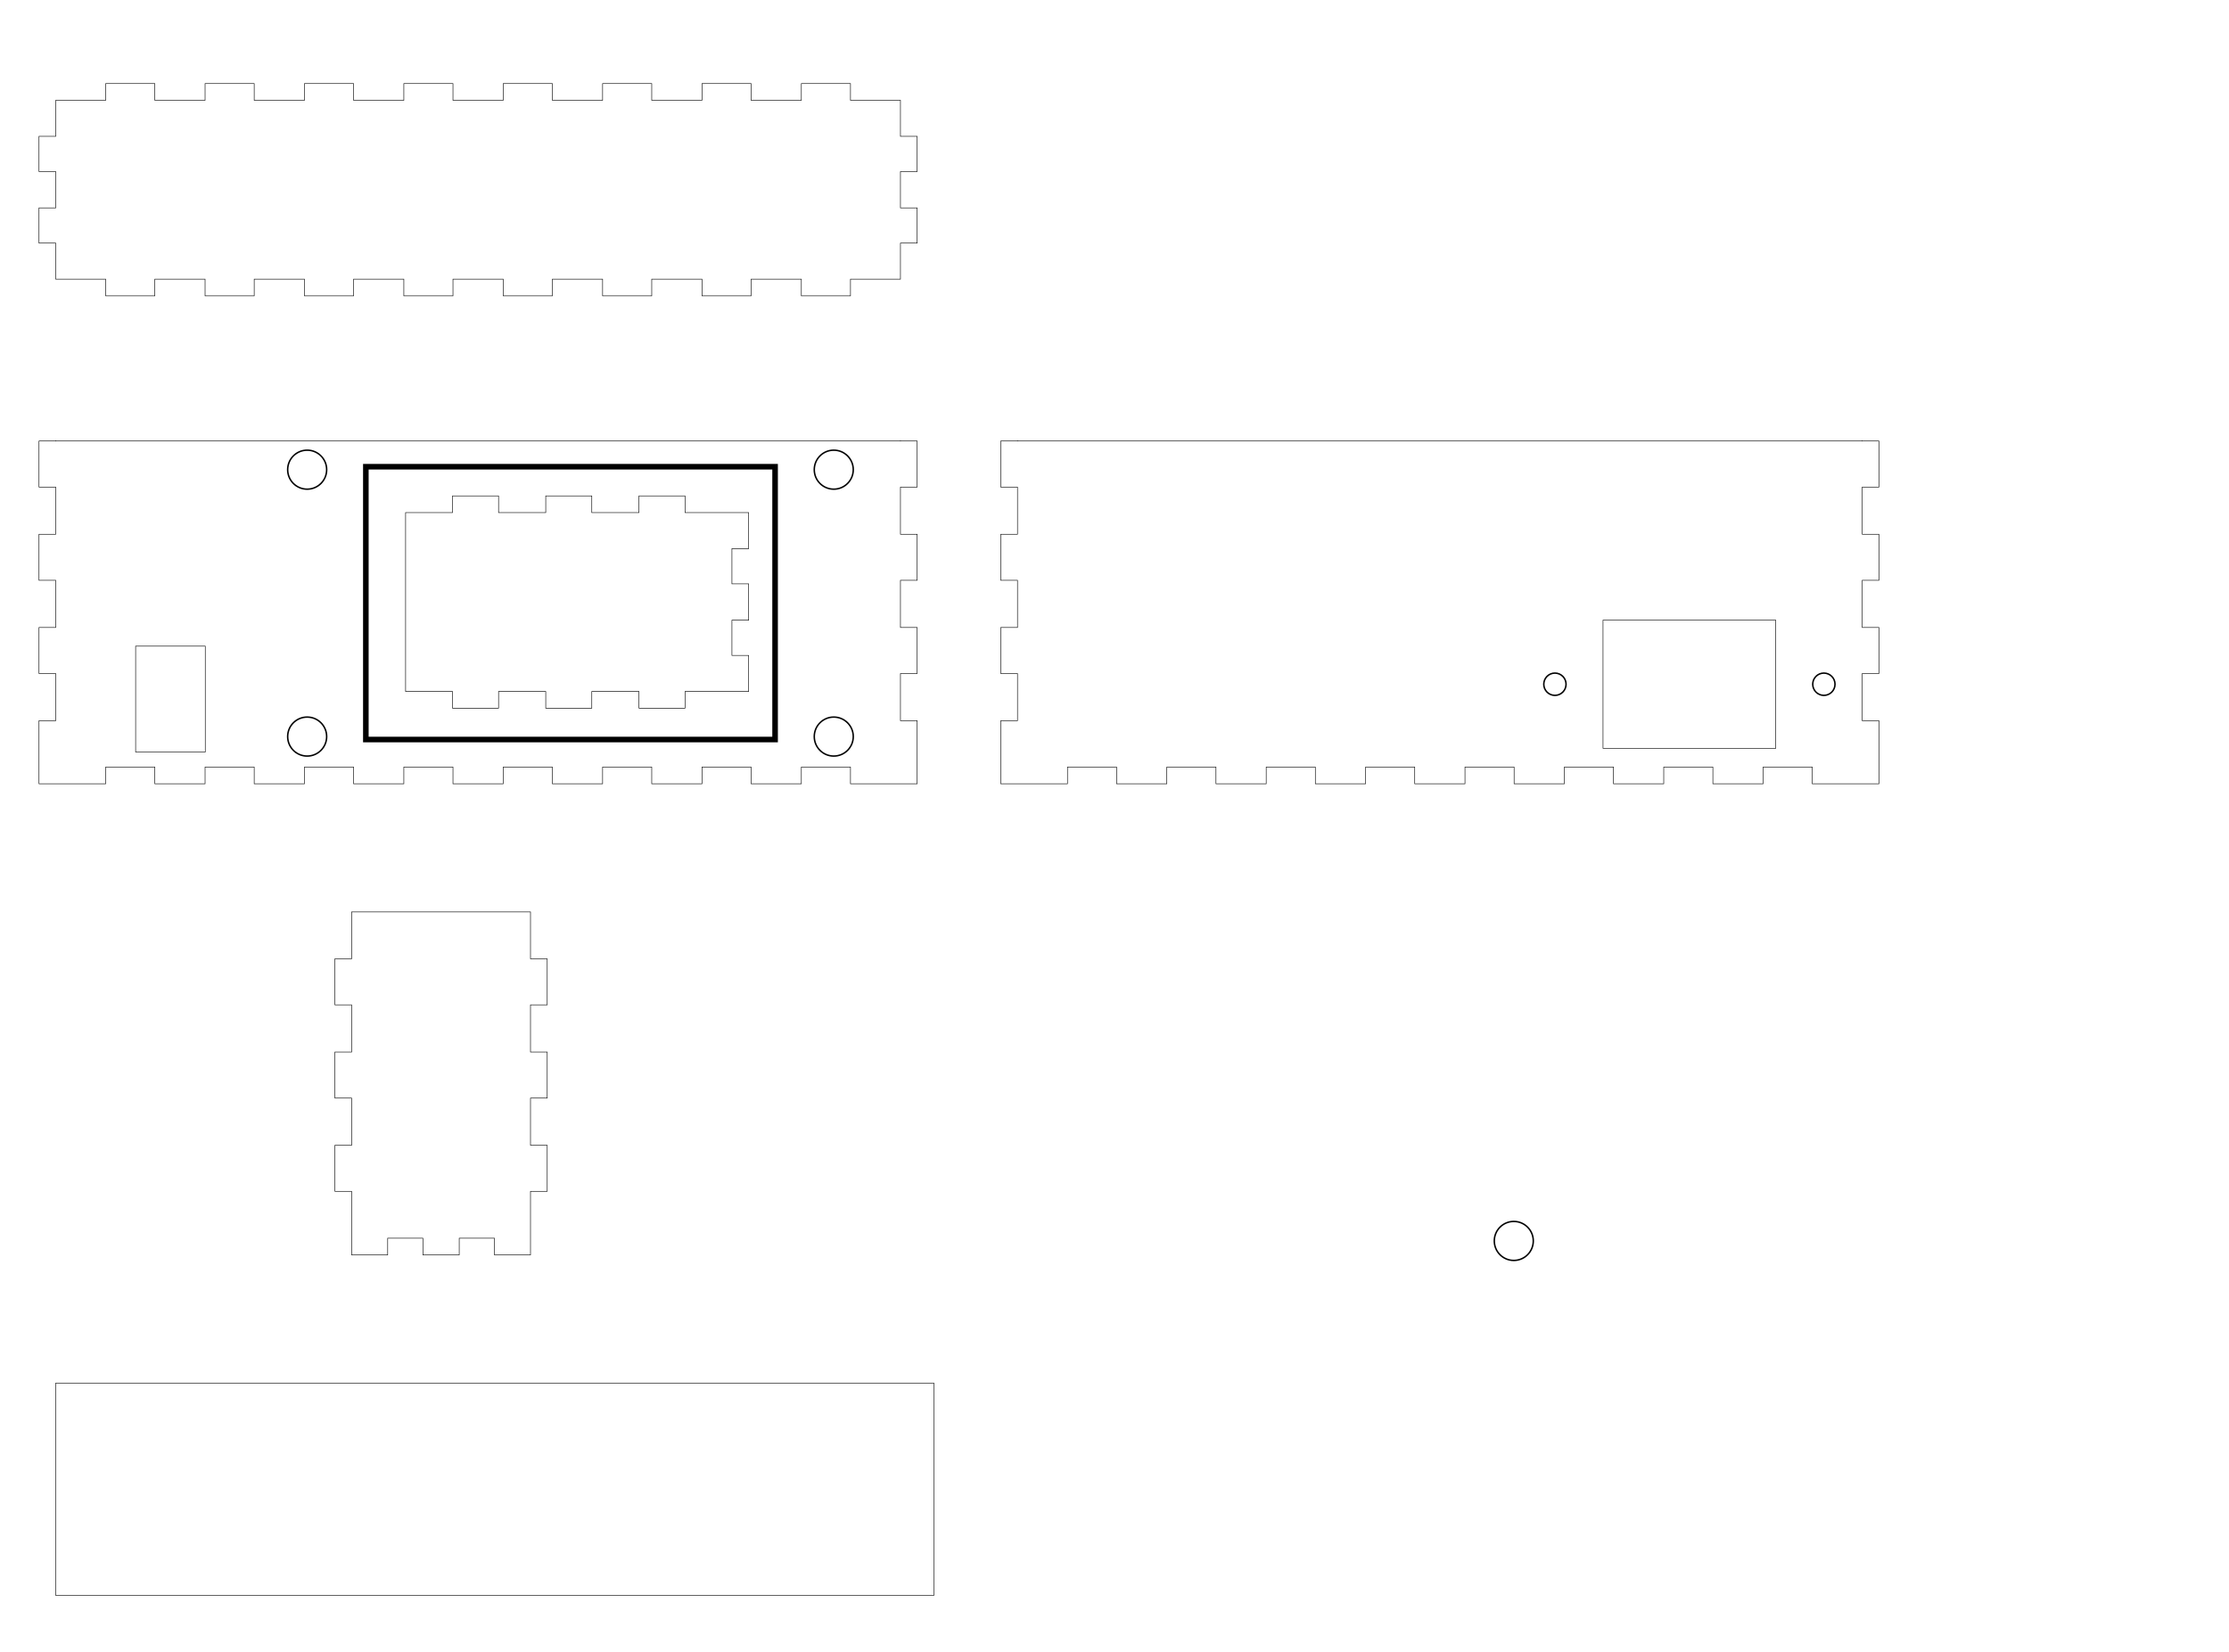
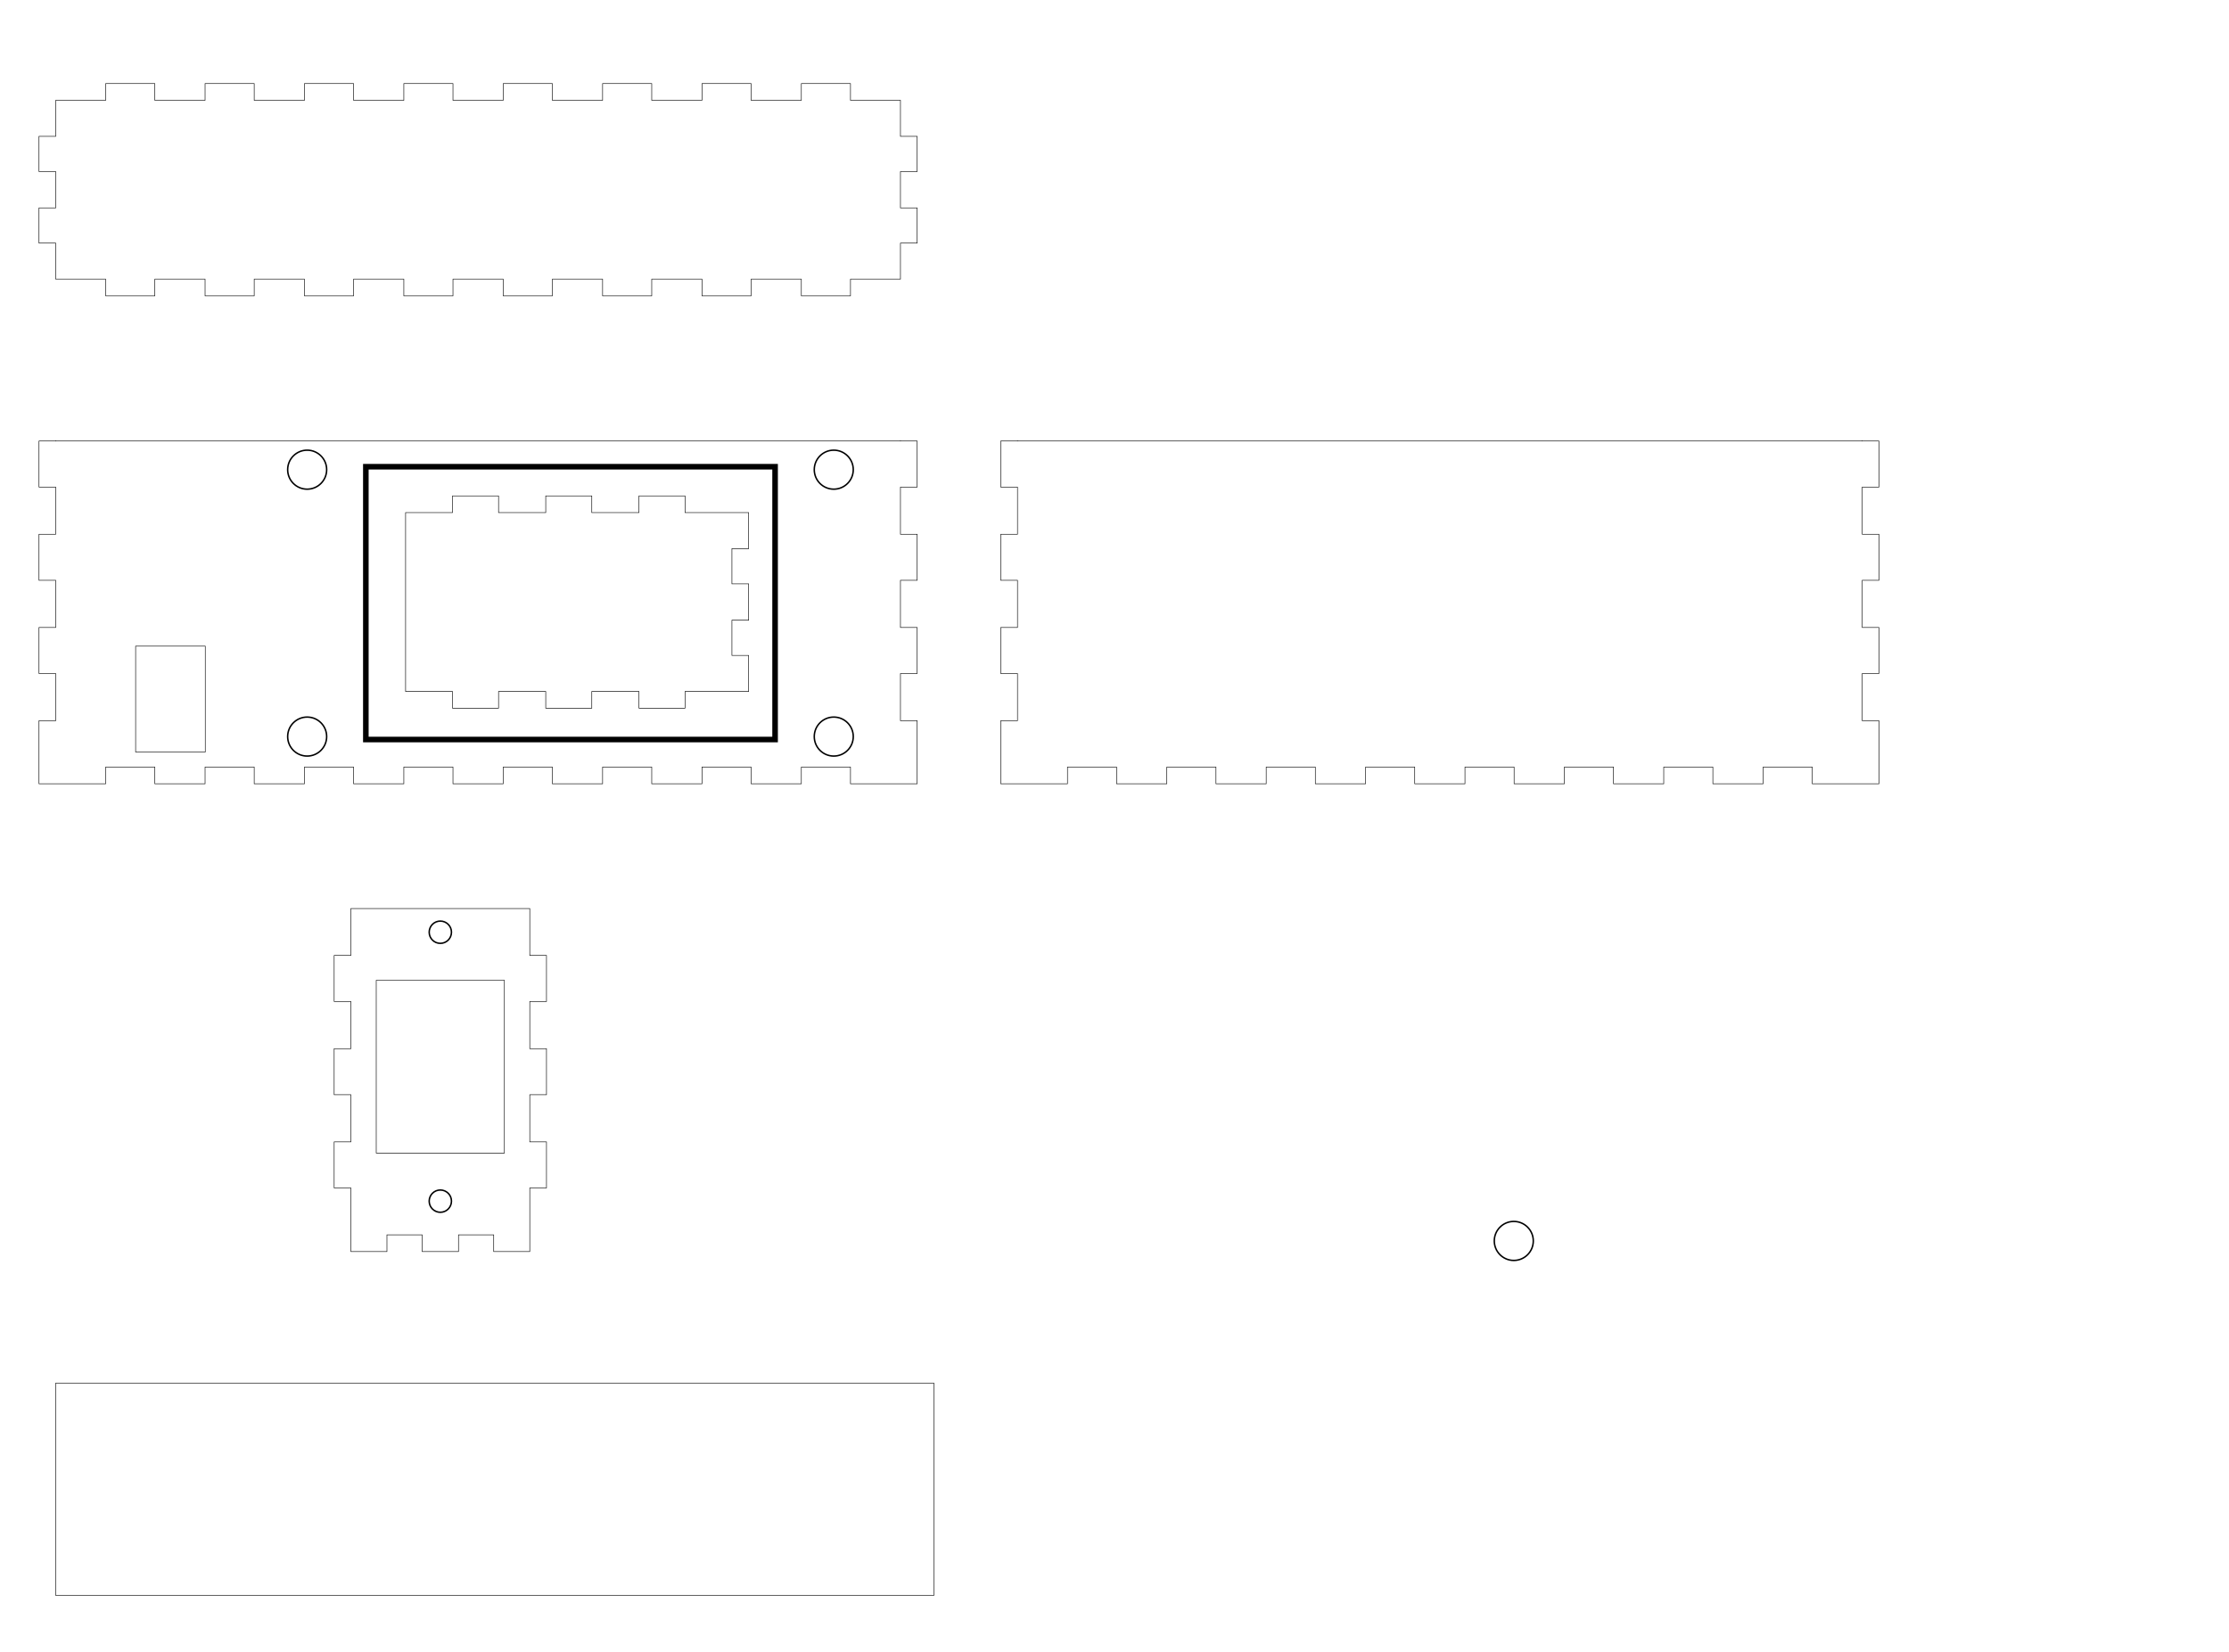
<svg xmlns="http://www.w3.org/2000/svg" viewBox="0 0 400 296.32" width="400mm" height="296.32mm" version="1.1" id="svg7">
  <defs id="defs7">
    </defs>
  <g id="g1">
    <path d="M 10 18 L 18.917 18 L 18.967 18 L 18.967 15 L 27.784 15 L 27.784 18 L 27.834 18 L 36.751 18 L 36.801 18 L 36.801 15 L 45.618 15 L 45.618 18 L 45.668 18 L 54.585 18 L 54.635 18 L 54.635 15 L 63.452 15 L 63.452 18 L 63.502 18 L 72.419 18 L 72.469 18 L 72.469 15 L 81.287 15 L 81.287 18 L 81.337 18 L 90.254 18 L 90.303 18 L 90.303 15 L 99.121 15 L 99.121 18 L 99.171 18 L 108.088 18 L 108.138 18 L 108.138 15 L 116.955 15 L 116.955 18 L 117.005 18 L 125.922 18 L 125.972 18 L 125.972 15 L 134.789 15 L 134.789 18 L 134.839 18 L 143.756 18 L 143.806 18 L 143.806 15 L 152.623 15 L 152.623 18 L 152.673 18 L 161.59 18 L 161.59 24.42 L 161.59 24.47 L 164.59 24.47 L 164.59 30.79 L 161.59 30.79 L 161.59 30.84 L 161.59 37.26 L 161.59 37.31 L 164.59 37.31 L 164.59 43.63 L 161.59 43.63 L 161.59 43.68 L 161.59 50.1 L 152.673 50.1 L 152.623 50.1 L 152.623 53.1 L 143.806 53.1 L 143.806 50.1 L 143.756 50.1 L 134.839 50.1 L 134.789 50.1 L 134.789 53.1 L 125.972 53.1 L 125.972 50.1 L 125.922 50.1 L 117.005 50.1 L 116.955 50.1 L 116.955 53.1 L 108.138 53.1 L 108.138 50.1 L 108.088 50.1 L 99.171 50.1 L 99.121 50.1 L 99.121 53.1 L 90.303 53.1 L 90.303 50.1 L 90.254 50.1 L 81.337 50.1 L 81.287 50.1 L 81.287 53.1 L 72.469 53.1 L 72.469 50.1 L 72.419 50.1 L 63.502 50.1 L 63.452 50.1 L 63.452 53.1 L 54.635 53.1 L 54.635 50.1 L 54.585 50.1 L 45.668 50.1 L 45.618 50.1 L 45.618 53.1 L 36.801 53.1 L 36.801 50.1 L 36.751 50.1 L 27.834 50.1 L 27.784 50.1 L 27.784 53.1 L 18.967 53.1 L 18.967 50.1 L 18.917 50.1 L 10 50.1 L 10 43.68 L 10 43.63 L 7 43.63 L 7 37.31 L 10 37.31 L 10 37.26 L 10 30.84 L 10 30.79 L 7 30.79 L 7 24.47 L 10 24.47 L 10 24.42 L 10 18 Z" stroke="#000000" stroke-width="0.1" fill="none" id="path1" />
  </g>
  <g id="g2">
    <rect x="24.337" y="115.964" width="12.5" height="19" stroke="#000000" stroke-width="0.1" fill="none" id="rect6-2" />
    <path d="M 10 79.1 L 161.59 79.1 L 161.59 79.15 L 164.59 79.15 L 164.59 87.416 L 161.59 87.416 L 161.59 87.466 L 161.59 95.831 L 161.59 95.881 L 164.59 95.881 L 164.59 104.147 L 161.59 104.147 L 161.59 104.197 L 161.59 112.563 L 161.59 112.613 L 164.59 112.613 L 164.59 120.879 L 161.59 120.879 L 161.59 120.929 L 161.59 129.294 L 161.59 129.344 L 164.59 129.344 L 164.59 137.61 L 164.59 137.66 L 164.59 140.66 L 152.673 140.66 L 152.623 140.66 L 152.623 137.66 L 143.806 137.66 L 143.806 140.66 L 143.756 140.66 L 134.839 140.66 L 134.789 140.66 L 134.789 137.66 L 125.972 137.66 L 125.972 140.66 L 125.922 140.66 L 117.005 140.66 L 116.955 140.66 L 116.955 137.66 L 108.138 137.66 L 108.138 140.66 L 108.088 140.66 L 99.171 140.66 L 99.121 140.66 L 99.121 137.66 L 90.303 137.66 L 90.303 140.66 L 90.254 140.66 L 81.337 140.66 L 81.287 140.66 L 81.287 137.66 L 72.469 137.66 L 72.469 140.66 L 72.419 140.66 L 63.502 140.66 L 63.452 140.66 L 63.452 137.66 L 54.635 137.66 L 54.635 140.66 L 54.585 140.66 L 45.668 140.66 L 45.618 140.66 L 45.618 137.66 L 36.801 137.66 L 36.801 140.66 L 36.751 140.66 L 27.834 140.66 L 27.784 140.66 L 27.784 137.66 L 18.967 137.66 L 18.967 140.66 L 18.917 140.66 L 10 140.66 L 7 140.66 L 7 137.66 L 7 137.61 L 7 129.344 L 10 129.344 L 10 129.294 L 10 120.929 L 10 120.879 L 7 120.879 L 7 112.613 L 10 112.613 L 10 112.563 L 10 104.197 L 10 104.147 L 7 104.147 L 7 95.881 L 10 95.881 L 10 95.831 L 10 87.466 L 10 87.416 L 7 87.416 L 7 79.15 L 10 79.15 L 10 79.1 Z" stroke="#000000" stroke-width="0.1" fill="none" id="path2" />
    <g id="g10" style="fill:none">
      <rect x="51.622" y="80.49" width="101.5" height="55.5" stroke="#000000" stroke-width="0.1" fill="none" id="pcb_size" style="display:none;stroke:none;stroke-width:0;stroke-dasharray:none;fill:none" />
      <g id="g9" transform="translate(-148.3784,-94.20974)" style="fill:none;stroke:#000000;stroke-opacity:1">
        <circle style="fill:none;fill-opacity:1;stroke-width:0.265;stroke:#000000;stroke-opacity:1" id="path9" cx="298" cy="226.4" r="3.5" />
        <circle style="fill:none;fill-opacity:1;stroke-width:0.265;stroke:#000000;stroke-opacity:1" id="path9-5" cx="203.5" cy="226.4" r="3.5" />
        <circle style="fill:none;fill-opacity:1;stroke-width:0.265;stroke:#000000;stroke-opacity:1" id="path9-1" cx="298" cy="178.5" r="3.5" />
        <circle style="fill:none;fill-opacity:1;stroke-width:0.265;stroke:#000000;stroke-opacity:1" id="path9-11" cx="203.5" cy="178.5" r="3.5" />
      </g>
      <rect style="fill:none;stroke-width:1;stroke:#000000;stroke-opacity:1;stroke-dasharray:none" id="touchscreen_cutout" width="73.44" height="48.96" x="-139.092" y="-132.72" transform="scale(-1)" ry="0" />
      <circle style="fill:none;fill-opacity:1;stroke:#000000;stroke-width:0.265;stroke-opacity:1" id="path9-11-2" cx="271.655" cy="222.707" r="3.5" />
    </g>
  </g>
  <g id="g3">
    <path d="M 182.59 79.1 L 334.18 79.1 L 334.18 79.15 L 337.18 79.15 L 337.18 87.416 L 334.18 87.416 L 334.18 87.466 L 334.18 95.831 L 334.18 95.881 L 337.18 95.881 L 337.18 104.147 L 334.18 104.147 L 334.18 104.197 L 334.18 112.563 L 334.18 112.613 L 337.18 112.613 L 337.18 120.879 L 334.18 120.879 L 334.18 120.929 L 334.18 129.294 L 334.18 129.344 L 337.18 129.344 L 337.18 137.61 L 337.18 137.66 L 337.18 140.66 L 325.263 140.66 L 325.213 140.66 L 325.213 137.66 L 316.396 137.66 L 316.396 140.66 L 316.346 140.66 L 307.429 140.66 L 307.379 140.66 L 307.379 137.66 L 298.562 137.66 L 298.562 140.66 L 298.512 140.66 L 289.595 140.66 L 289.545 140.66 L 289.545 137.66 L 280.728 137.66 L 280.728 140.66 L 280.678 140.66 L 271.761 140.66 L 271.711 140.66 L 271.711 137.66 L 262.894 137.66 L 262.894 140.66 L 262.844 140.66 L 253.927 140.66 L 253.876 140.66 L 253.876 137.66 L 245.059 137.66 L 245.059 140.66 L 245.009 140.66 L 236.092 140.66 L 236.042 140.66 L 236.042 137.66 L 227.225 137.66 L 227.225 140.66 L 227.175 140.66 L 218.258 140.66 L 218.208 140.66 L 218.208 137.66 L 209.391 137.66 L 209.391 140.66 L 209.341 140.66 L 200.424 140.66 L 200.374 140.66 L 200.374 137.66 L 191.557 137.66 L 191.557 140.66 L 191.507 140.66 L 182.59 140.66 L 179.59 140.66 L 179.59 137.66 L 179.59 137.61 L 179.59 129.344 L 182.59 129.344 L 182.59 129.294 L 182.59 120.929 L 182.59 120.879 L 179.59 120.879 L 179.59 112.613 L 182.59 112.613 L 182.59 112.563 L 182.59 104.197 L 182.59 104.147 L 179.59 104.147 L 179.59 95.881 L 182.59 95.881 L 182.59 95.831 L 182.59 87.466 L 182.59 87.416 L 179.59 87.416 L 179.59 79.15 L 182.59 79.15 L 182.59 79.1 Z" stroke="#000000" stroke-width="0.1" fill="none" id="path3" />
    <g id="g7">
      <rect x="83.255" y="-246.559" width="49.892" height="59.892" stroke="#000000" stroke-width="0.108" fill="none" id="rect6-8" transform="rotate(90)" style="display:none" />
      <rect style="fill:none;stroke-width:0.999" id="rect1" width="5" height="54.1" x="214.113" y="79.1" />
    </g>
-     <g id="g12" transform="translate(35.99816,-5.039743)">
+   </g>
+   <g id="g4" transform="rotate(-90,29.40983,193.2401)">
+     <path d="m 98.555,236.616 h 32.1 v 8.366 0.05 h 3 v 8.266 h -3 v 0.05 8.366 0.05 h 3 v 8.266 h -3 v 0.05 8.366 0.05 h 3 v 8.266 h -3 v 0.05 8.366 3 h -6.42 -0.05 v -3 h -6.32 v 3 h -0.05 -6.42 -0.05 v -3 h -6.32 v 3 h -0.05 -6.42 v -3 -8.366 -0.05 h -3 v -8.266 h 3 v -0.05 -8.366 -0.05 h -3 v -8.266 h 3 v -0.05 -8.366 -0.05 h -3 v -8.266 h 3 v -0.05 z" stroke="#000000" stroke-width="0.1" fill="none" id="path4" />
+   </g>
+   <g id="g5">
+     <path d="m 62.968,163.053 h 32.1 v 8.366 0.05 h 3 v 8.266 h -3 v 0.05 8.366 0.05 h 3 v 8.266 h -3 v 0.05 8.366 0.05 h 3 v 8.266 h -3 v 0.05 8.366 3 h -6.42 -0.05 v -3 h -6.32 v 3 h -0.05 -6.42 -0.05 v -3 h -6.32 v 3 h -0.05 -6.42 v -3 -8.366 -0.05 h -3 v -8.266 h 3 v -0.05 -8.366 -0.05 h -3 v -8.266 h 3 v -0.05 -8.366 -0.05 h -3 v -8.266 h 3 v -0.05 z" stroke="#000000" stroke-width="0.1" fill="none" id="path5" />
+     <g id="g12" transform="rotate(90,141.2952,65.55983)">
      <g id="g11" style="fill:none" transform="translate(-70.59511,-53.27728)">
        <circle style="fill:none;fill-opacity:1;stroke:#000000;stroke-width:0.265;stroke-opacity:1" id="path9-11-6" cx="361.896" cy="181.114" r="2" />
        <circle style="fill:none;fill-opacity:1;stroke:#000000;stroke-width:0.265;stroke-opacity:1" id="path9-11-6-4" cx="313.632" cy="181.114" r="2" />
      </g>
      <rect x="251.669" y="116.337" width="31" height="23" stroke="#000000" stroke-width="0.1" fill="none" id="rect6-8-3" />
    </g>
  </g>
-   <g id="g4" transform="rotate(-90,29.40983,193.2401)">
-     <path d="m 98.555,236.616 h 32.1 v 8.366 0.05 h 3 v 8.266 h -3 v 0.05 8.366 0.05 h 3 v 8.266 h -3 v 0.05 8.366 0.05 h 3 v 8.266 h -3 v 0.05 8.366 3 h -6.42 -0.05 v -3 h -6.32 v 3 h -0.05 -6.42 -0.05 v -3 h -6.32 v 3 h -0.05 -6.42 v -3 -8.366 -0.05 h -3 v -8.266 h 3 v -0.05 -8.366 -0.05 h -3 v -8.266 h 3 v -0.05 -8.366 -0.05 h -3 v -8.266 h 3 v -0.05 z" stroke="#000000" stroke-width="0.1" fill="none" id="path4" />
-   </g>
-   <g id="g5">
-     <path d="M 63.1 163.66 L 95.2 163.66 L 95.2 172.026 L 95.2 172.076 L 98.2 172.076 L 98.2 180.341 L 95.2 180.341 L 95.2 180.391 L 95.2 188.757 L 95.2 188.807 L 98.2 188.807 L 98.2 197.073 L 95.2 197.073 L 95.2 197.123 L 95.2 205.489 L 95.2 205.539 L 98.2 205.539 L 98.2 213.804 L 95.2 213.804 L 95.2 213.854 L 95.2 222.22 L 95.2 225.22 L 88.78 225.22 L 88.73 225.22 L 88.73 222.22 L 82.41 222.22 L 82.41 225.22 L 82.36 225.22 L 75.94 225.22 L 75.89 225.22 L 75.89 222.22 L 69.57 222.22 L 69.57 225.22 L 69.52 225.22 L 63.1 225.22 L 63.1 222.22 L 63.1 213.854 L 63.1 213.804 L 60.1 213.804 L 60.1 205.539 L 63.1 205.539 L 63.1 205.489 L 63.1 197.123 L 63.1 197.073 L 60.1 197.073 L 60.1 188.807 L 63.1 188.807 L 63.1 188.757 L 63.1 180.391 L 63.1 180.341 L 60.1 180.341 L 60.1 172.076 L 63.1 172.076 L 63.1 172.026 L 63.1 163.66 Z" stroke="#000000" stroke-width="0.1" fill="none" id="path5" />
-   </g>
  <g id="g6">
    <rect x="10" y="248.22" width="157.59" height="38.1" stroke="#000000" stroke-width="0.1" fill="none" id="rect6" />
  </g>
</svg>
